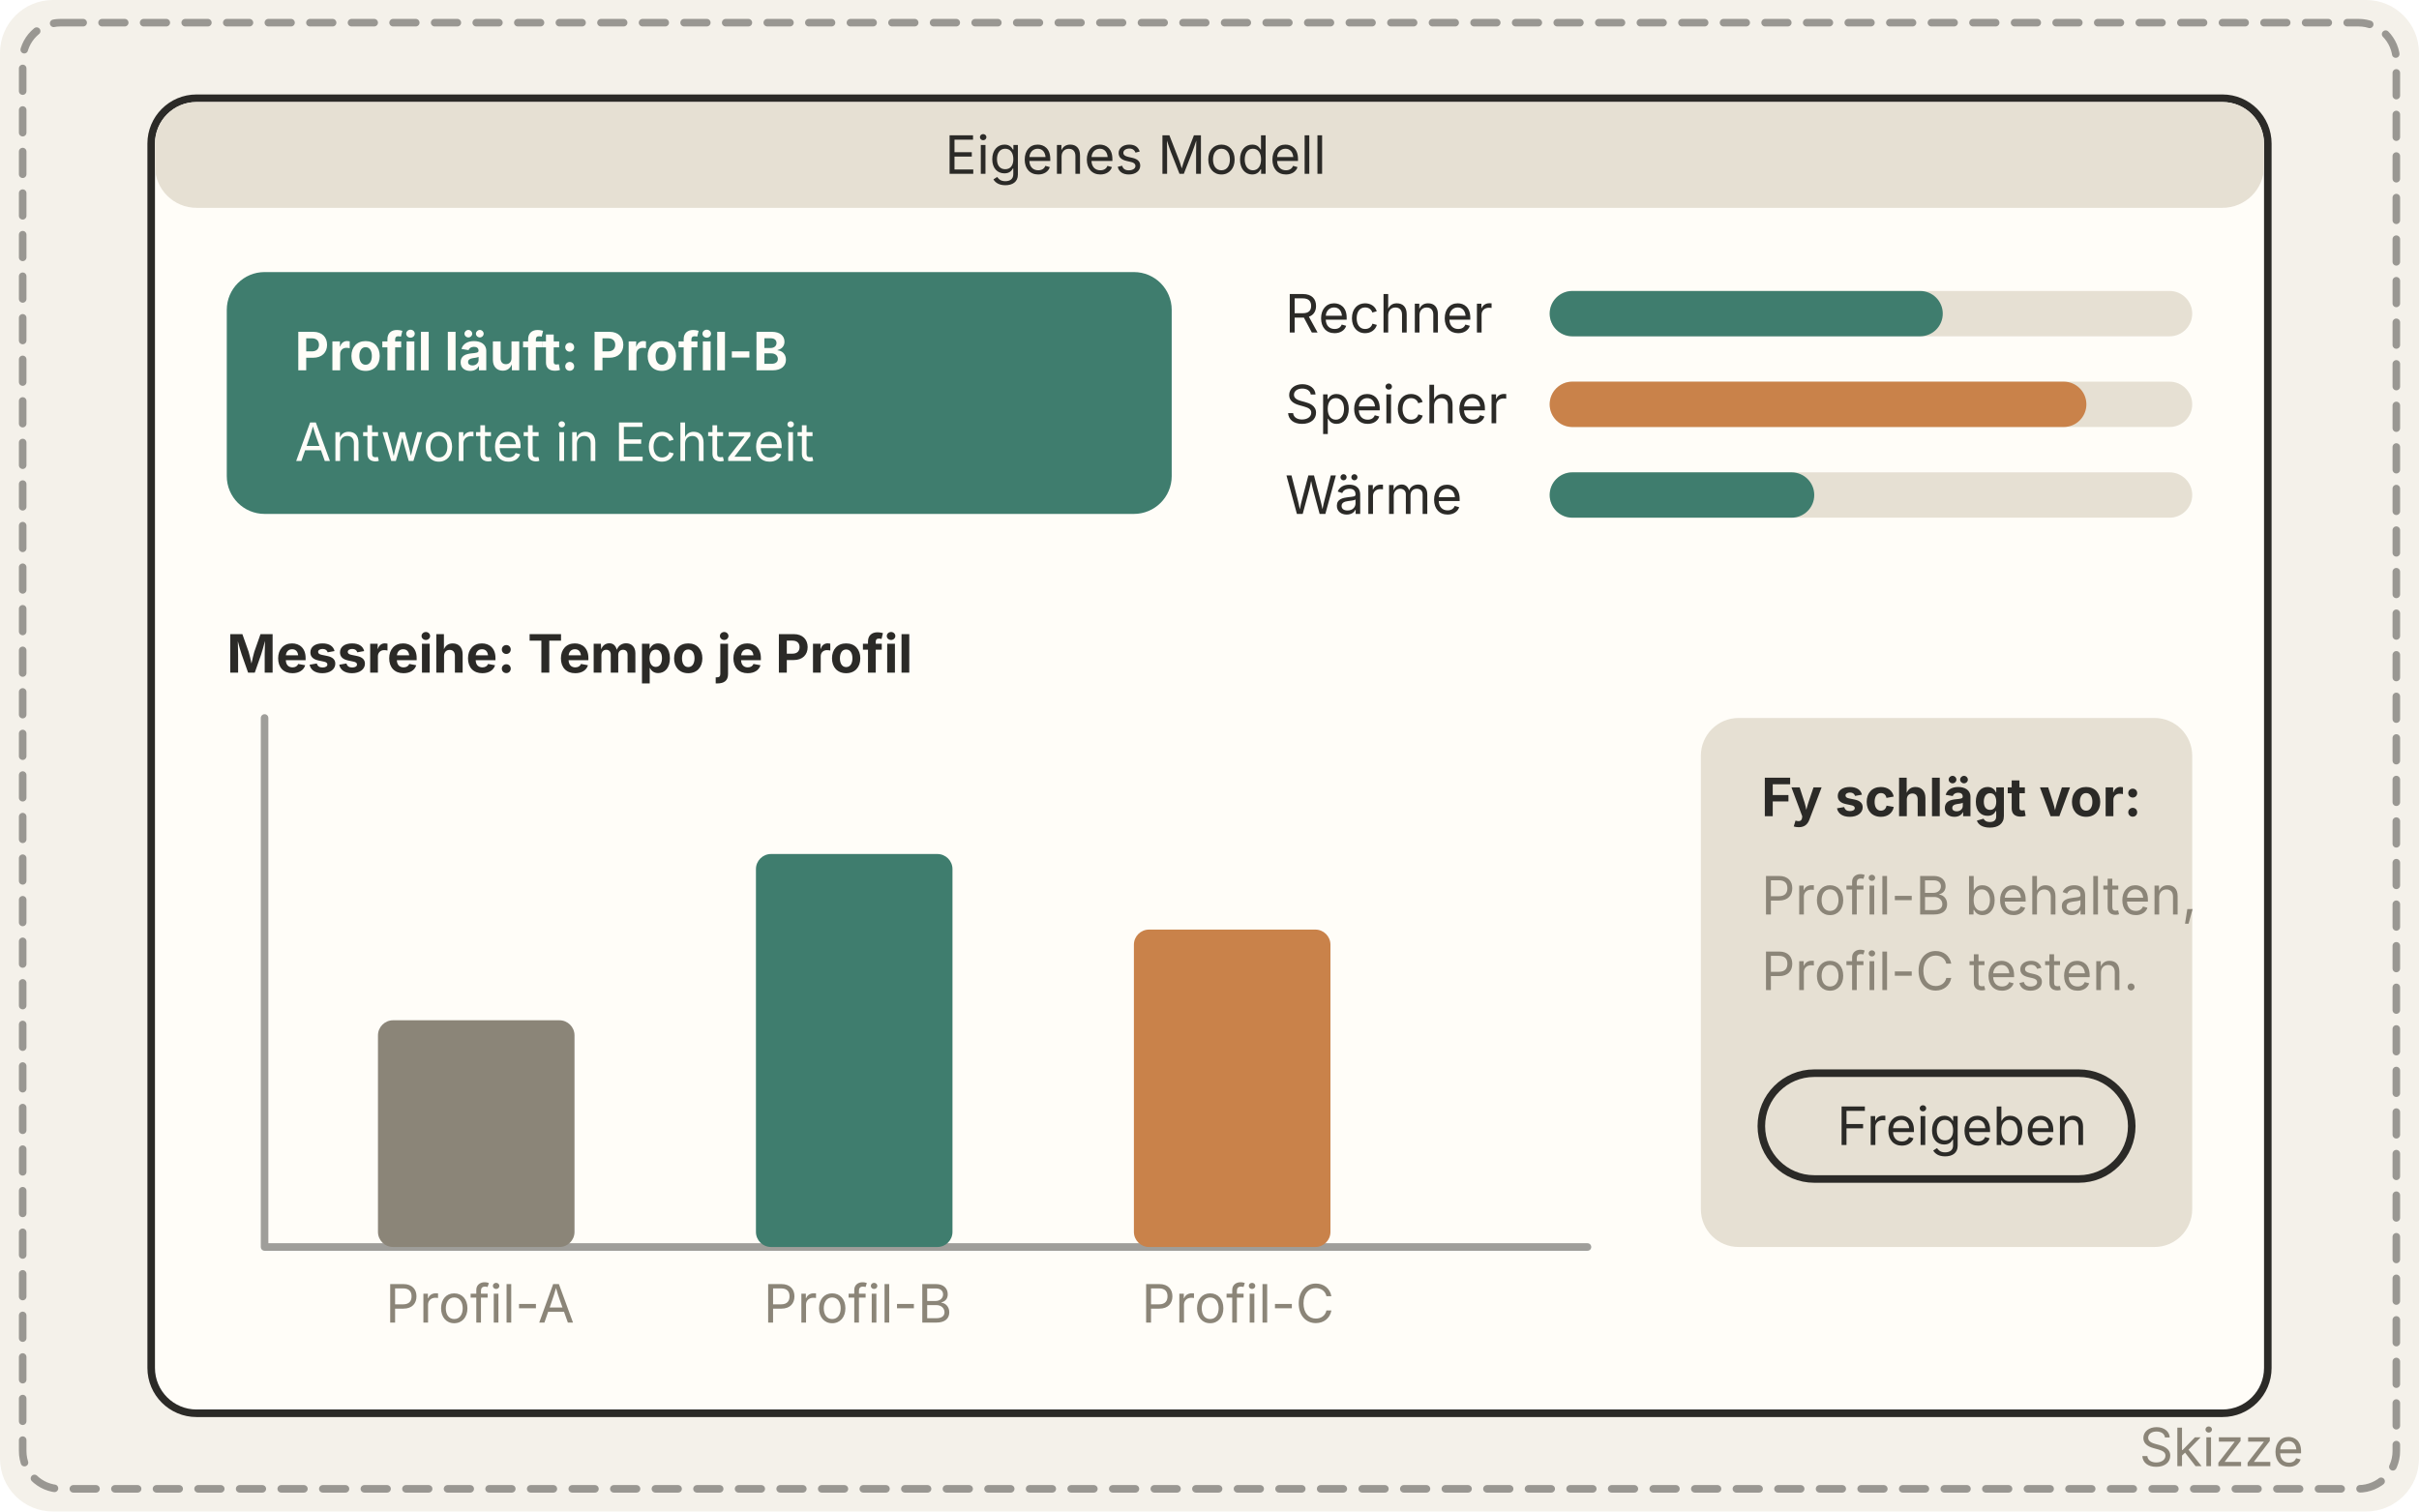
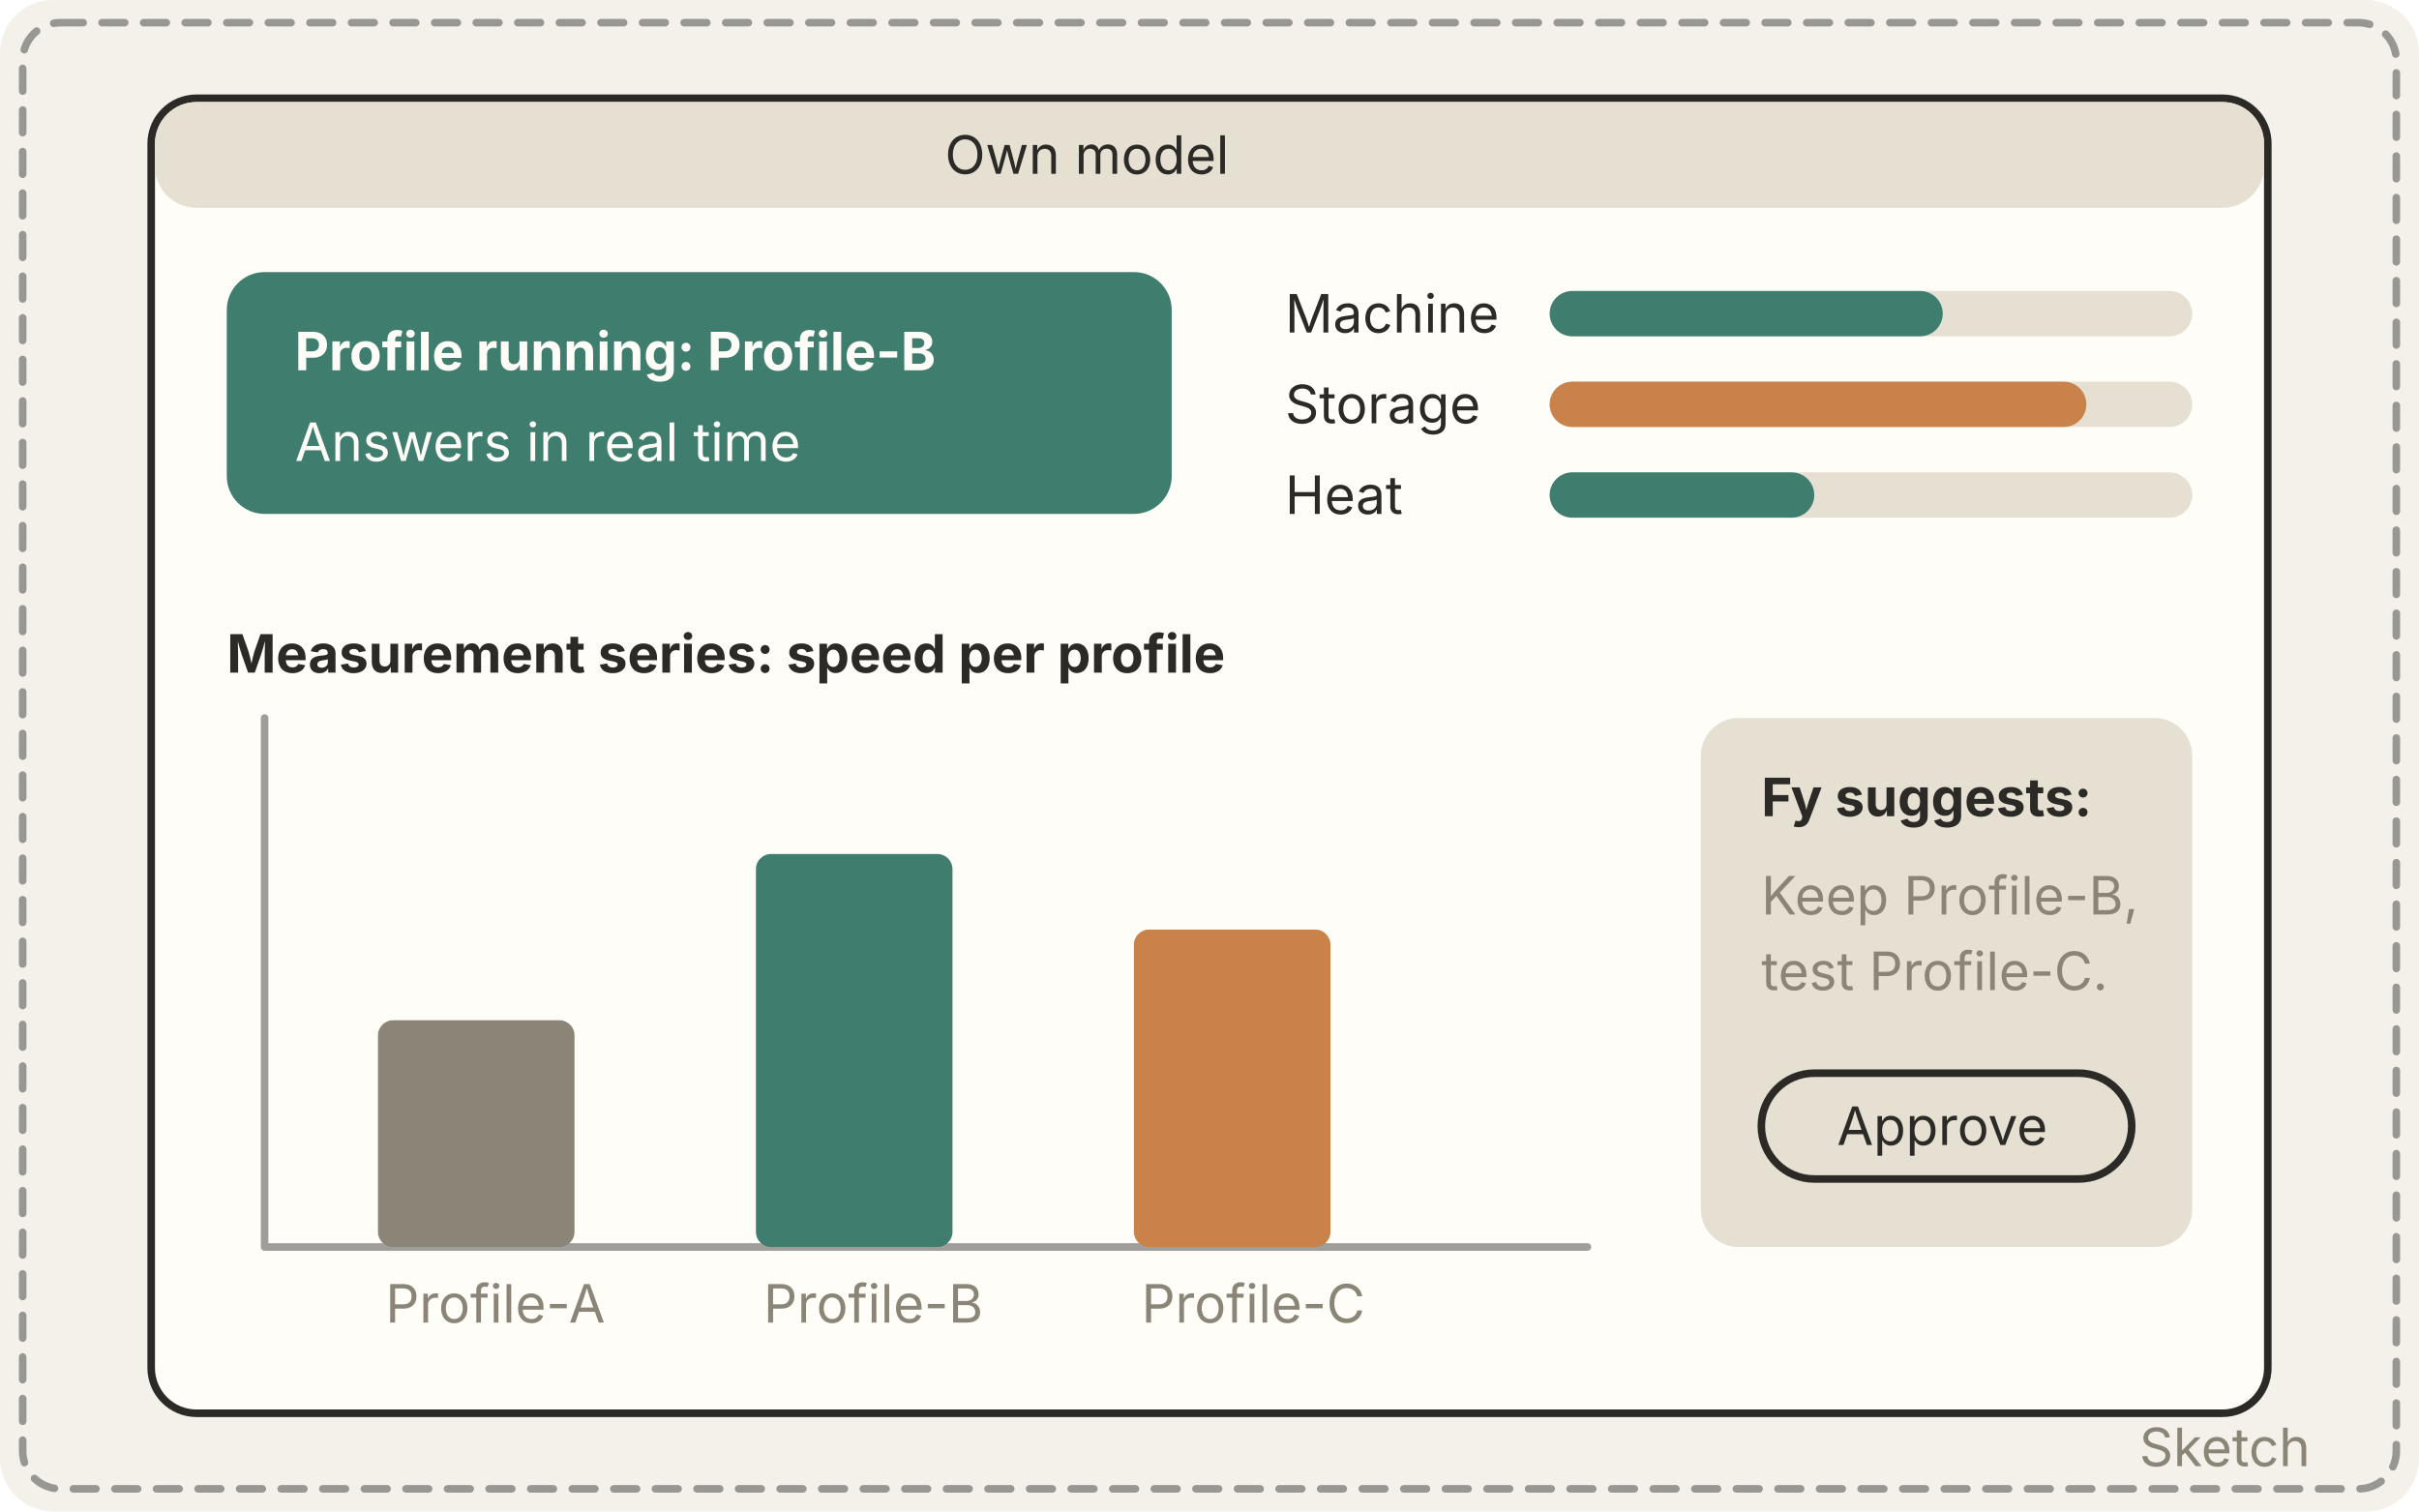
<svg xmlns="http://www.w3.org/2000/svg" viewBox="0 0 640 400" role="img" aria-labelledby="t d">
  <style>
.bg{fill:#f4f1ea}.fl{fill:#fffdf8}.bar{fill:#e6e0d3}.ink{fill:#2b2a27}.mut{fill:#8b8578}.acc{fill:#3f7d6e}.wrm{fill:#c9824a}
.ln{fill:none;stroke:#2b2a27;stroke-width:2;stroke-linecap:round;stroke-linejoin:round}.dsh{stroke-dasharray:6 5;opacity:.45}
text{font-family:ui-rounded,system-ui,-apple-system,sans-serif;font-size:14px}
@media (prefers-color-scheme:dark){.bg{fill:#1d1c1a}.fl{fill:#2a2926}.bar{fill:#3a3833}.ink{fill:#ece7dc}.mut{fill:#8f897c}.acc{fill:#5fb3a0}.wrm{fill:#e0a06b}.ln{stroke:#ece7dc}}
</style>
  <rect class="bg" width="640" height="400" rx="14" />
  <rect class="ln dsh" x="6" y="6" width="628" height="388" rx="10" />
  <rect class="fl" x="40" y="26" width="560" height="348" rx="12" />
  <rect class="ln" x="40" y="26" width="560" height="348" rx="12" />
  <rect class="bar" x="41" y="27" width="558" height="28" rx="11" />
-   <text class="ink" x="250" y="46">Eigenes Modell</text>
+   <text class="ink" x="250" y="46">Own model</text>
  <rect class="acc" x="60" y="72" width="250" height="64" rx="10" />
-   <text class="fl" x="78" y="98" font-weight="700">Profil läuft: Profil-B</text>
-   <text class="fl" x="78" y="122">Antwortet in Echtzeit</text>
-   <text class="ink" x="340" y="88">Rechner</text>
+   <text class="fl" x="78" y="98" font-weight="700">Profile running: Profile-B</text>
+   <text class="fl" x="78" y="122">Answers in real time</text>
+   <text class="ink" x="340" y="88">Machine</text>
  <rect class="bar" x="410" y="77" width="170" height="12" rx="6" />
  <rect class="acc" x="410" y="77" width="104" height="12" rx="6" />
-   <text class="ink" x="340" y="112">Speicher</text>
+   <text class="ink" x="340" y="112">Storage</text>
  <rect class="bar" x="410" y="101" width="170" height="12" rx="6" />
  <rect class="wrm" x="410" y="101" width="142" height="12" rx="6" />
-   <text class="ink" x="340" y="136">Wärme</text>
+   <text class="ink" x="340" y="136">Heat</text>
  <rect class="bar" x="410" y="125" width="170" height="12" rx="6" />
  <rect class="acc" x="410" y="125" width="70" height="12" rx="6" />
-   <text class="ink" x="60" y="178" font-weight="700">Messreihe: Tempo je Profil</text>
+   <text class="ink" x="60" y="178" font-weight="700">Measurement series: speed per profile</text>
  <path class="ln" d="M70 190v140h350" opacity=".45" />
  <rect class="mut" x="100" y="270" width="52" height="60" rx="4" />
-   <text class="mut" x="102" y="350">Profil-A</text>
+   <text class="mut" x="102" y="350">Profile-A</text>
  <rect class="acc" x="200" y="226" width="52" height="104" rx="4" />
-   <text class="mut" x="202" y="350">Profil-B</text>
+   <text class="mut" x="202" y="350">Profile-B</text>
  <rect class="wrm" x="300" y="246" width="52" height="84" rx="4" />
-   <text class="mut" x="302" y="350">Profil-C</text>
+   <text class="mut" x="302" y="350">Profile-C</text>
  <rect class="bar" x="450" y="190" width="130" height="140" rx="10" />
-   <text class="ink" x="466" y="216" font-weight="700">Fy schlägt vor:</text>
-   <text class="mut" x="466" y="242">Profil-B behalten,</text>
-   <text class="mut" x="466" y="262">Profil-C testen.</text>
+   <text class="ink" x="466" y="216" font-weight="700">Fy suggests:</text>
+   <text class="mut" x="466" y="242">Keep Profile-B,</text>
+   <text class="mut" x="466" y="262">test Profile-C.</text>
  <rect class="ln" x="466" y="284" width="98" height="28" rx="14" />
-   <text class="ink" x="486" y="303">Freigeben</text>
-   <text class="mut" x="566" y="388" font-size="12">Skizze</text>
+   <text class="ink" x="486" y="303">Approve</text>
+   <text class="mut" x="566" y="388" font-size="12">Sketch</text>
</svg>
